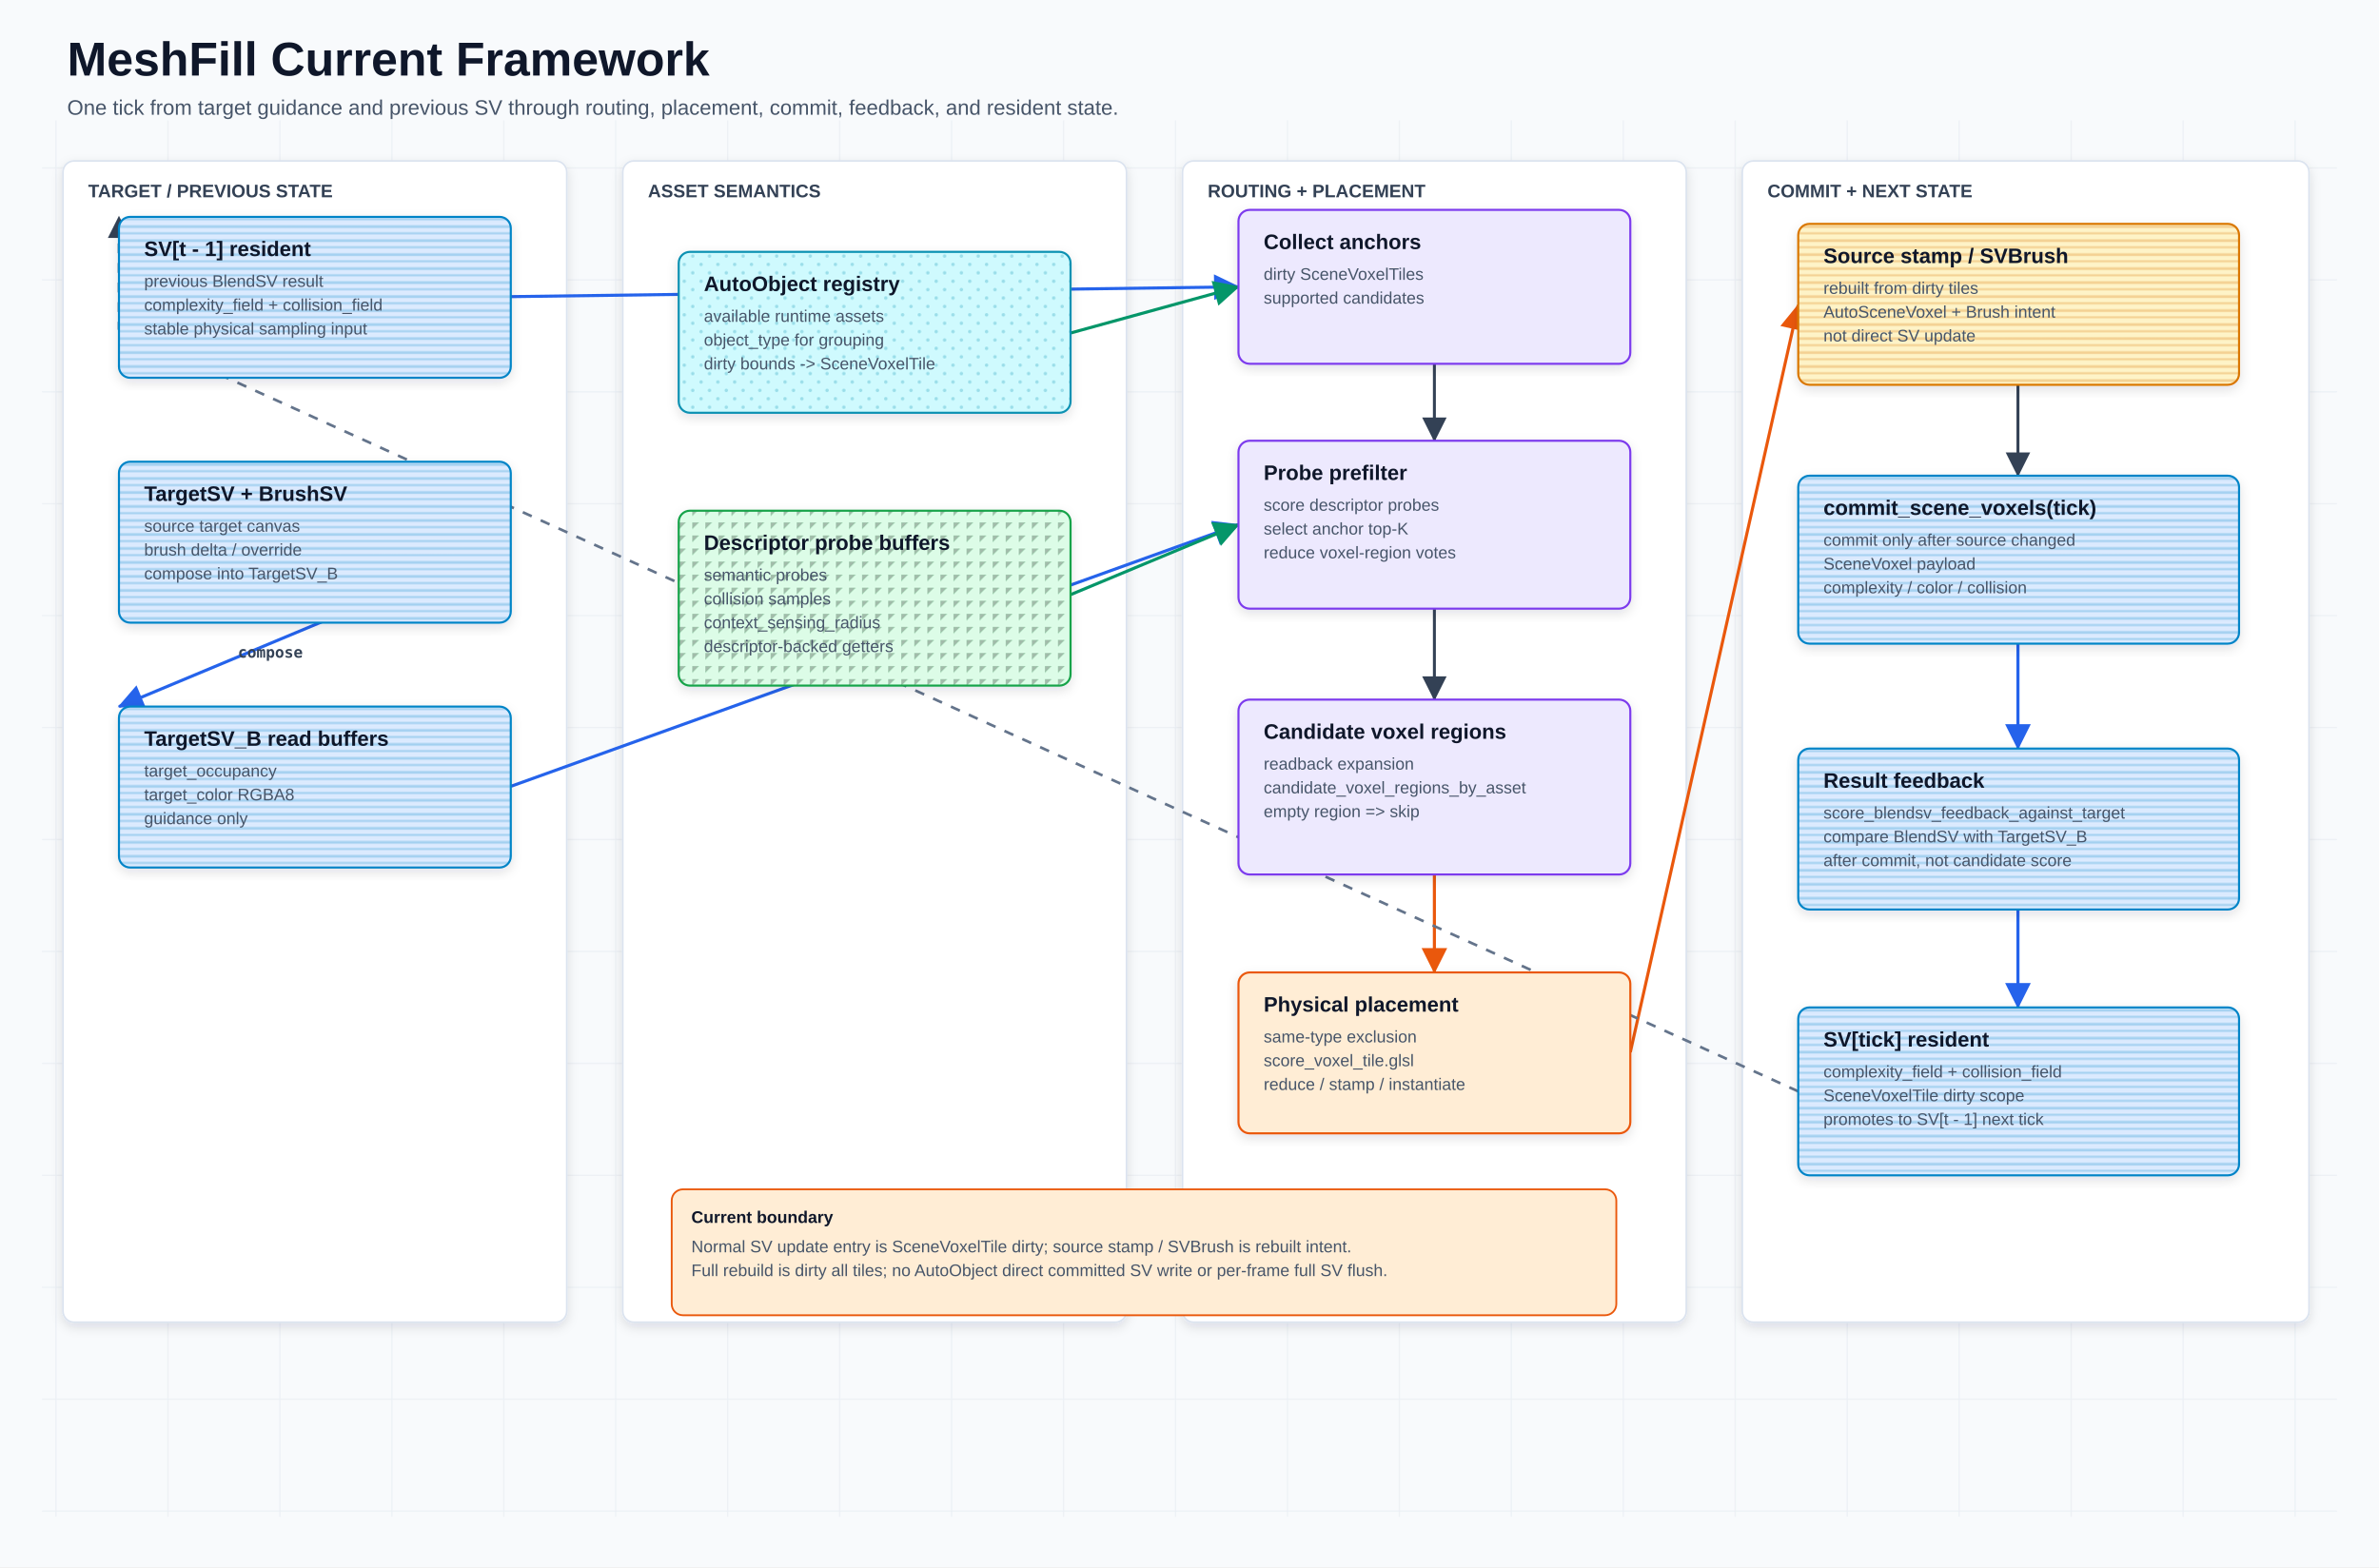
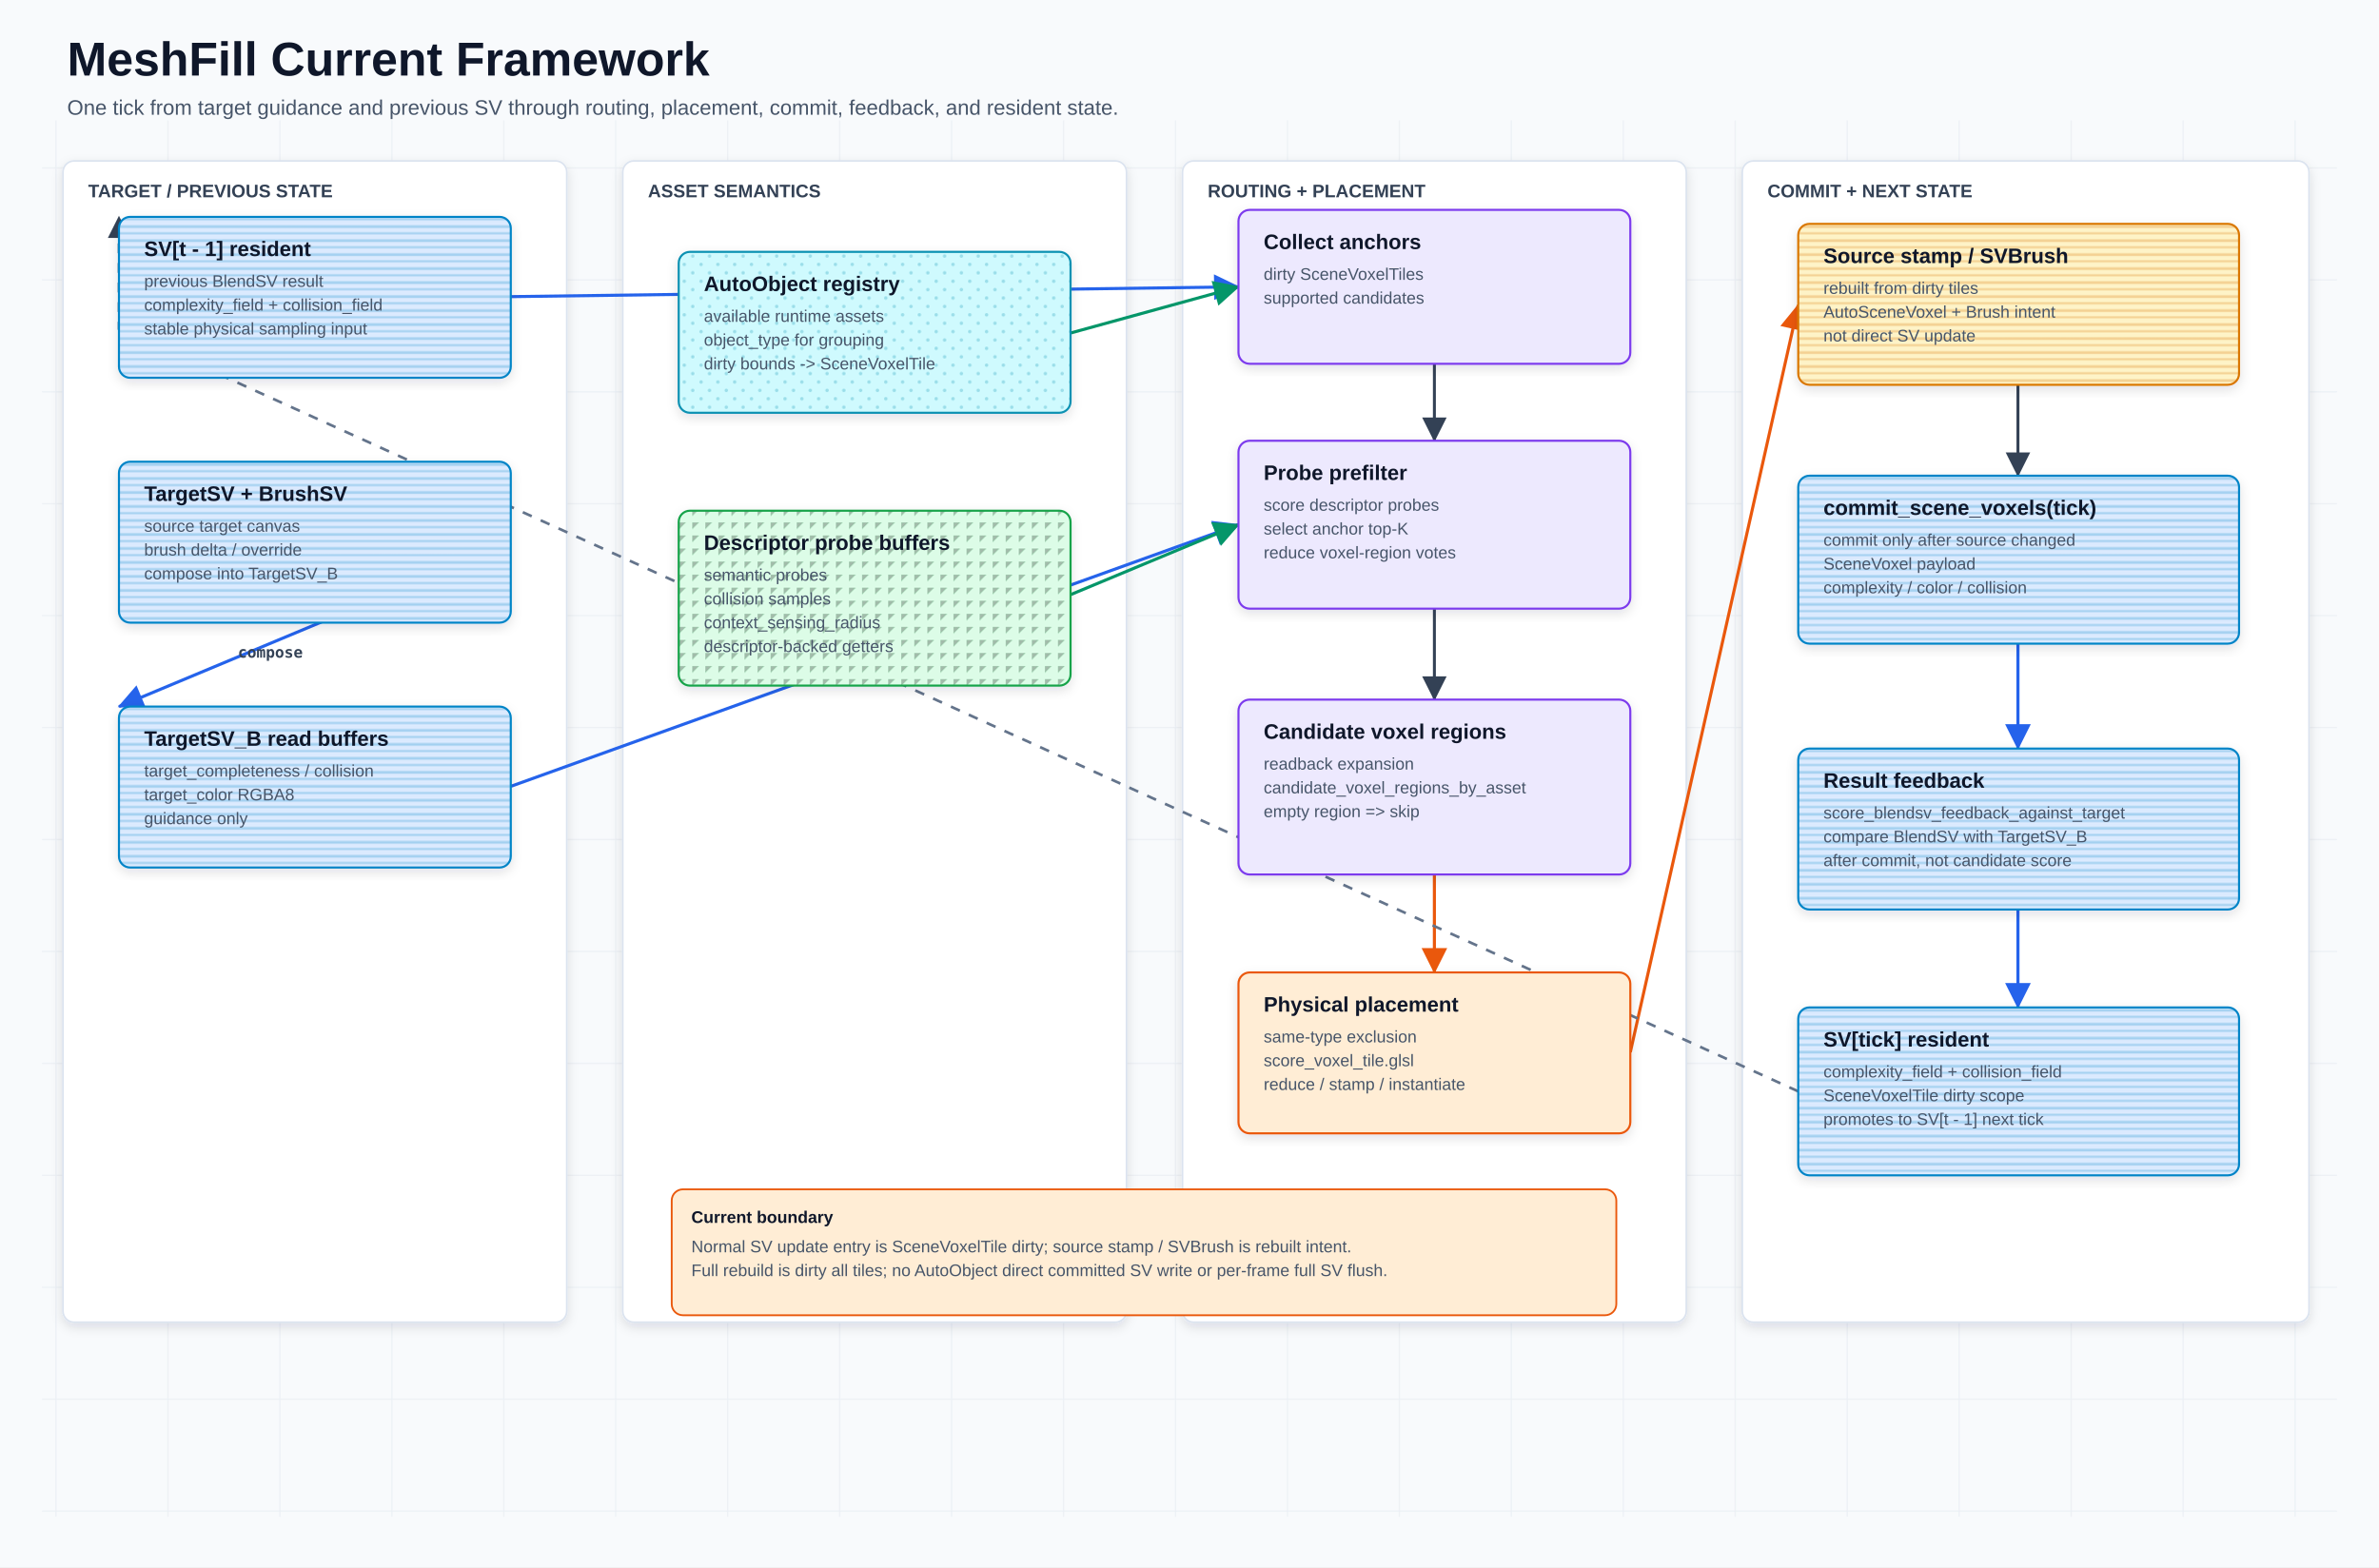
<svg xmlns="http://www.w3.org/2000/svg" width="1700" height="1120" viewBox="0 0 1700 1120" role="img" aria-labelledby="title desc">
  <defs>
    <marker id="arrow" viewBox="0 0 12 12" refX="10.5" refY="6" markerWidth="10" markerHeight="10" orient="auto">
      <path d="M1,1 L11,6 L1,11 Z" fill="#334155" />
    </marker>
    <marker id="arrow-blue" viewBox="0 0 12 12" refX="10.5" refY="6" markerWidth="10" markerHeight="10" orient="auto">
      <path d="M1,1 L11,6 L1,11 Z" fill="#2563eb" />
    </marker>
    <marker id="arrow-green" viewBox="0 0 12 12" refX="10.5" refY="6" markerWidth="10" markerHeight="10" orient="auto">
      <path d="M1,1 L11,6 L1,11 Z" fill="#059669" />
    </marker>
    <marker id="arrow-orange" viewBox="0 0 12 12" refX="10.5" refY="6" markerWidth="10" markerHeight="10" orient="auto">
      <path d="M1,1 L11,6 L1,11 Z" fill="#ea580c" />
    </marker>
    <filter id="shadow" x="-8%" y="-8%" width="116%" height="116%">
      <feDropShadow dx="0" dy="3" stdDeviation="4" flood-color="#0f172a" flood-opacity="0.12" />
    </filter>
    <pattern id="autoobject-dot-bg" patternUnits="userSpaceOnUse" width="12" height="12">
      <rect width="12" height="12" fill="#cffafe" />
      <circle cx="3" cy="3" r="1.25" fill="#0891b2" opacity="0.256" />
      <circle cx="9" cy="9" r="1.25" fill="#0891b2" opacity="0.256" />
    </pattern>
    <pattern id="descriptor-grid" patternUnits="userSpaceOnUse" width="9.333" height="9.333">
      <rect width="9.333" height="9.333" fill="#dcfce7" />
      <path d="M4.667 0H0V4.667" stroke="#16a34a" stroke-width="0.333" opacity="0.258" />
      <path d="M0 4.667L4.667 0" stroke="#16a34a" stroke-width="0.333" opacity="0.258" />
    </pattern>
    <pattern id="sv-stripe-blue" patternUnits="userSpaceOnUse" width="10" height="10">
      <rect width="10" height="10" fill="#dbeafe" />
      <rect y="1" width="10" height="2" fill="#0284c7" opacity="0.235" />
      <rect y="6" width="10" height="1.5" fill="#0284c7" opacity="0.235" />
    </pattern>
    <pattern id="sv-stripe-amber" patternUnits="userSpaceOnUse" width="10" height="10">
      <rect width="10" height="10" fill="#fef3c7" />
      <rect y="1" width="10" height="2" fill="#d97706" opacity="0.264" />
      <rect y="6" width="10" height="1.5" fill="#d97706" opacity="0.264" />
    </pattern>
    <pattern id="note-hatch" patternUnits="userSpaceOnUse" width="10" height="10" patternTransform="rotate(45)">
      <rect width="10" height="10" fill="#f1f5f9" />
      <rect x="0" y="0" width="10" height="2" fill="#64748b" opacity="0.362" />
    </pattern>
  </defs>
  <style>
    :root { color-scheme: light; }
    .bg { fill: #f8fafc; }
    .grid { stroke: #e2e8f0; stroke-width: 1; opacity: 0.7; }
    .title { fill: #0f172a; font: 700 34px "Segoe UI", "Microsoft YaHei", Arial, sans-serif; letter-spacing: 0; }
    .subtitle { fill: #475569; font: 500 15px "Segoe UI", "Microsoft YaHei", Arial, sans-serif; letter-spacing: 0; }
    .lane-title { fill: #334155; font: 700 13px "Segoe UI", "Microsoft YaHei", Arial, sans-serif; letter-spacing: 0; }
    .node-title { fill: #0f172a; font: 700 15px "Segoe UI", "Microsoft YaHei", Arial, sans-serif; letter-spacing: 0; }
    .small { fill: #475569; font: 500 12px "Segoe UI", "Microsoft YaHei", Arial, sans-serif; letter-spacing: 0; }
    .mono { fill: #334155; font: 600 11px Consolas, "Cascadia Mono", monospace; letter-spacing: 0; }
    .note-text { fill: #0f172a; font: 600 12px "Segoe UI", "Microsoft YaHei", Arial, sans-serif; letter-spacing: 0; }
    .lane { fill: #ffffff; stroke: #dbe3ef; stroke-width: 1.2; filter: url(#shadow); }
    .node { stroke-width: 1.5; filter: url(#shadow); }
    .edge { stroke: #334155; stroke-width: 2.1; fill: none; marker-end: url(#arrow); }
    .edge-blue { stroke: #2563eb; stroke-width: 2.2; fill: none; marker-end: url(#arrow-blue); }
    .edge-green { stroke: #059669; stroke-width: 2.2; fill: none; marker-end: url(#arrow-green); }
    .edge-orange { stroke: #ea580c; stroke-width: 2.2; fill: none; marker-end: url(#arrow-orange); }
    .edge-dash { stroke: #64748b; stroke-width: 1.9; fill: none; stroke-dasharray: 7 7; marker-end: url(#arrow); }
    .edge-warn { stroke: #dc2626; stroke-width: 2; fill: none; stroke-dasharray: 8 6; marker-end: url(#arrow); }
  </style>
  <rect class="bg" x="0" y="0" width="1700" height="1120" />
  <g opacity="0.65">
    <line class="grid" x1="40" y1="86" x2="40" y2="1084" />
    <line class="grid" x1="120" y1="86" x2="120" y2="1084" />
    <line class="grid" x1="200" y1="86" x2="200" y2="1084" />
    <line class="grid" x1="280" y1="86" x2="280" y2="1084" />
    <line class="grid" x1="360" y1="86" x2="360" y2="1084" />
    <line class="grid" x1="440" y1="86" x2="440" y2="1084" />
    <line class="grid" x1="520" y1="86" x2="520" y2="1084" />
    <line class="grid" x1="600" y1="86" x2="600" y2="1084" />
    <line class="grid" x1="680" y1="86" x2="680" y2="1084" />
    <line class="grid" x1="760" y1="86" x2="760" y2="1084" />
    <line class="grid" x1="840" y1="86" x2="840" y2="1084" />
    <line class="grid" x1="920" y1="86" x2="920" y2="1084" />
    <line class="grid" x1="1000" y1="86" x2="1000" y2="1084" />
    <line class="grid" x1="1080" y1="86" x2="1080" y2="1084" />
    <line class="grid" x1="1160" y1="86" x2="1160" y2="1084" />
    <line class="grid" x1="1240" y1="86" x2="1240" y2="1084" />
    <line class="grid" x1="1320" y1="86" x2="1320" y2="1084" />
    <line class="grid" x1="1400" y1="86" x2="1400" y2="1084" />
    <line class="grid" x1="1480" y1="86" x2="1480" y2="1084" />
    <line class="grid" x1="1560" y1="86" x2="1560" y2="1084" />
    <line class="grid" x1="1640" y1="86" x2="1640" y2="1084" />
    <line class="grid" x1="30" y1="120" x2="1670" y2="120" />
    <line class="grid" x1="30" y1="200" x2="1670" y2="200" />
    <line class="grid" x1="30" y1="280" x2="1670" y2="280" />
    <line class="grid" x1="30" y1="360" x2="1670" y2="360" />
    <line class="grid" x1="30" y1="440" x2="1670" y2="440" />
    <line class="grid" x1="30" y1="520" x2="1670" y2="520" />
    <line class="grid" x1="30" y1="600" x2="1670" y2="600" />
    <line class="grid" x1="30" y1="680" x2="1670" y2="680" />
    <line class="grid" x1="30" y1="760" x2="1670" y2="760" />
    <line class="grid" x1="30" y1="840" x2="1670" y2="840" />
    <line class="grid" x1="30" y1="920" x2="1670" y2="920" />
    <line class="grid" x1="30" y1="1000" x2="1670" y2="1000" />
    <line class="grid" x1="30" y1="1080" x2="1670" y2="1080" />
  </g>
  <text class="title" x="48" y="54">MeshFill Current Framework</text>
  <text class="subtitle" x="48" y="82">One tick from target guidance and previous SV through routing, placement, commit, feedback, and resident state.</text>
  <g>
    <rect class="lane" x="45" y="115" width="360" height="830" rx="8" />
    <text class="lane-title" x="63" y="141">TARGET / PREVIOUS STATE</text>
    <rect class="lane" x="445" y="115" width="360" height="830" rx="8" />
    <text class="lane-title" x="463" y="141">ASSET SEMANTICS</text>
    <rect class="lane" x="845" y="115" width="360" height="830" rx="8" />
    <text class="lane-title" x="863" y="141">ROUTING + PLACEMENT</text>
    <rect class="lane" x="1245" y="115" width="405" height="830" rx="8" />
    <text class="lane-title" x="1263" y="141">COMMIT + NEXT STATE</text>
  </g>
  <g>
    <path class="edge-blue" d="M 365 212 L 885 205" />
    <path class="edge-blue" d="M 365 562 L 885 375" />
    <path class="edge-green" d="M 765 238 L 885 205" />
    <path class="edge-green" d="M 765 425 L 885 375" />
    <path class="edge" d="M 1025 260 L 1025 315" />
    <path class="edge" d="M 1025 435 L 1025 500" />
    <path class="edge-orange" d="M 1025 625 L 1025 695" />
    <path class="edge-orange" d="M 1165 752 L 1285 218" />
    <path class="edge" d="M 1442 275 L 1442 340" />
    <path class="edge-blue" d="M 1442 460 L 1442 535" />
    <path class="edge-blue" d="M 1442 650 L 1442 720" />
    <path class="edge-dash" d="M 1285 780 L 85 235 L 85 155" />
    <text class="mono" x="720" y="865">next tick</text>
    <path class="edge-blue" d="M 365 388 L 85 505" />
    <text class="mono" x="170" y="470">compose</text>
  </g>
  <g>
    <g id="sv[t---1]-resident">
      <rect class="node" x="85" y="155" width="280" height="115" rx="8" fill="url(#sv-stripe-blue)" stroke="#0284c7" />
      <text class="node-title" x="103" y="183">SV[t - 1] resident</text>
      <text class="small">
        <tspan x="103" y="205">previous BlendSV result</tspan>
        <tspan x="103" y="222">complexity_field + collision_field</tspan>
        <tspan x="103" y="239">stable physical sampling input</tspan>
      </text>
    </g>
    <g id="targetsv-+-brushsv">
      <rect class="node" x="85" y="330" width="280" height="115" rx="8" fill="url(#sv-stripe-blue)" stroke="#0284c7" />
      <text class="node-title" x="103" y="358">TargetSV + BrushSV</text>
      <text class="small">
        <tspan x="103" y="380">source target canvas</tspan>
        <tspan x="103" y="397">brush delta / override</tspan>
        <tspan x="103" y="414">compose into TargetSV_B</tspan>
      </text>
    </g>
    <g id="targetsv_b-read-buffers">
      <rect class="node" x="85" y="505" width="280" height="115" rx="8" fill="url(#sv-stripe-blue)" stroke="#0284c7" />
      <text class="node-title" x="103" y="533">TargetSV_B read buffers</text>
      <text class="small">
-         <tspan x="103" y="555">target_occupancy</tspan>
+         <tspan x="103" y="555">target_completeness / collision</tspan>
        <tspan x="103" y="572">target_color RGBA8</tspan>
        <tspan x="103" y="589">guidance only</tspan>
      </text>
    </g>
    <g id="autoobject-registry">
      <rect class="node" x="485" y="180" width="280" height="115" rx="8" fill="url(#autoobject-dot-bg)" stroke="#0891b2" />
      <text class="node-title" x="503" y="208">AutoObject registry</text>
      <text class="small">
        <tspan x="503" y="230">available runtime assets</tspan>
        <tspan x="503" y="247">object_type for grouping</tspan>
        <tspan x="503" y="264">dirty bounds -&gt; SceneVoxelTile</tspan>
      </text>
    </g>
    <g id="descriptor-probe-buffers">
      <rect class="node" x="485" y="365" width="280" height="125" rx="8" fill="url(#descriptor-grid)" stroke="#16a34a" />
      <text class="node-title" x="503" y="393">Descriptor probe buffers</text>
      <text class="small">
        <tspan x="503" y="415">semantic probes</tspan>
        <tspan x="503" y="432">collision samples</tspan>
        <tspan x="503" y="449">context_sensing_radius</tspan>
        <tspan x="503" y="466">descriptor-backed getters</tspan>
      </text>
    </g>
    <g id="collect-anchors">
      <rect class="node" x="885" y="150" width="280" height="110" rx="8" fill="#ede9fe" stroke="#7c3aed" />
      <text class="node-title" x="903" y="178">Collect anchors</text>
      <text class="small">
        <tspan x="903" y="200">dirty SceneVoxelTiles</tspan>
        <tspan x="903" y="217">supported candidates</tspan>
      </text>
    </g>
    <g id="probe-prefilter">
      <rect class="node" x="885" y="315" width="280" height="120" rx="8" fill="#ede9fe" stroke="#7c3aed" />
      <text class="node-title" x="903" y="343">Probe prefilter</text>
      <text class="small">
        <tspan x="903" y="365">score descriptor probes</tspan>
        <tspan x="903" y="382">select anchor top-K</tspan>
        <tspan x="903" y="399">reduce voxel-region votes</tspan>
      </text>
    </g>
    <g id="candidate-voxel-regions">
      <rect class="node" x="885" y="500" width="280" height="125" rx="8" fill="#ede9fe" stroke="#7c3aed" />
      <text class="node-title" x="903" y="528">Candidate voxel regions</text>
      <text class="small">
        <tspan x="903" y="550">readback expansion</tspan>
        <tspan x="903" y="567">candidate_voxel_regions_by_asset</tspan>
        <tspan x="903" y="584">empty region =&gt; skip</tspan>
      </text>
    </g>
    <g id="physical-placement">
      <rect class="node" x="885" y="695" width="280" height="115" rx="8" fill="#ffedd5" stroke="#ea580c" />
      <text class="node-title" x="903" y="723">Physical placement</text>
      <text class="small">
        <tspan x="903" y="745">same-type exclusion</tspan>
        <tspan x="903" y="762">score_voxel_tile.glsl</tspan>
        <tspan x="903" y="779">reduce / stamp / instantiate</tspan>
      </text>
    </g>
    <g id="source-write-streams">
      <rect class="node" x="1285" y="160" width="315" height="115" rx="8" fill="url(#sv-stripe-amber)" stroke="#d97706" />
      <text class="node-title" x="1303" y="188">Source stamp / SVBrush</text>
      <text class="small">
        <tspan x="1303" y="210">rebuilt from dirty tiles</tspan>
        <tspan x="1303" y="227">AutoSceneVoxel + Brush intent</tspan>
        <tspan x="1303" y="244">not direct SV update</tspan>
      </text>
    </g>
    <g id="commit_scene_voxels(tick)">
      <rect class="node" x="1285" y="340" width="315" height="120" rx="8" fill="url(#sv-stripe-blue)" stroke="#0284c7" />
      <text class="node-title" x="1303" y="368">commit_scene_voxels(tick)</text>
      <text class="small">
        <tspan x="1303" y="390">commit only after source changed</tspan>
        <tspan x="1303" y="407">SceneVoxel payload</tspan>
        <tspan x="1303" y="424">complexity / color / collision</tspan>
      </text>
    </g>
    <g id="result-feedback">
      <rect class="node" x="1285" y="535" width="315" height="115" rx="8" fill="url(#sv-stripe-blue)" stroke="#0284c7" />
      <text class="node-title" x="1303" y="563">Result feedback</text>
      <text class="small">
        <tspan x="1303" y="585">score_blendsv_feedback_against_target</tspan>
        <tspan x="1303" y="602">compare BlendSV with TargetSV_B</tspan>
        <tspan x="1303" y="619">after commit, not candidate score</tspan>
      </text>
    </g>
    <g id="sv[tick]-resident">
      <rect class="node" x="1285" y="720" width="315" height="120" rx="8" fill="url(#sv-stripe-blue)" stroke="#0284c7" />
      <text class="node-title" x="1303" y="748">SV[tick] resident</text>
      <text class="small">
        <tspan x="1303" y="770">complexity_field + collision_field</tspan>
        <tspan x="1303" y="787">SceneVoxelTile dirty scope</tspan>
        <tspan x="1303" y="804">promotes to SV[t - 1] next tick</tspan>
      </text>
    </g>
  </g>
  <g>
    <g>
      <rect x="480" y="850" width="675" height="90" rx="8" fill="#ffedd5" stroke="#ea580c" stroke-width="1.3" />
      <text class="note-text" x="494" y="874">Current boundary</text>
      <text class="small">
        <tspan x="494" y="895">Normal SV update entry is SceneVoxelTile dirty; source stamp / SVBrush is rebuilt intent.</tspan>
        <tspan x="494" y="912">Full rebuild is dirty all tiles; no AutoObject direct committed SV write or per-frame full SV flush.</tspan>
      </text>
    </g>
  </g>
</svg>
